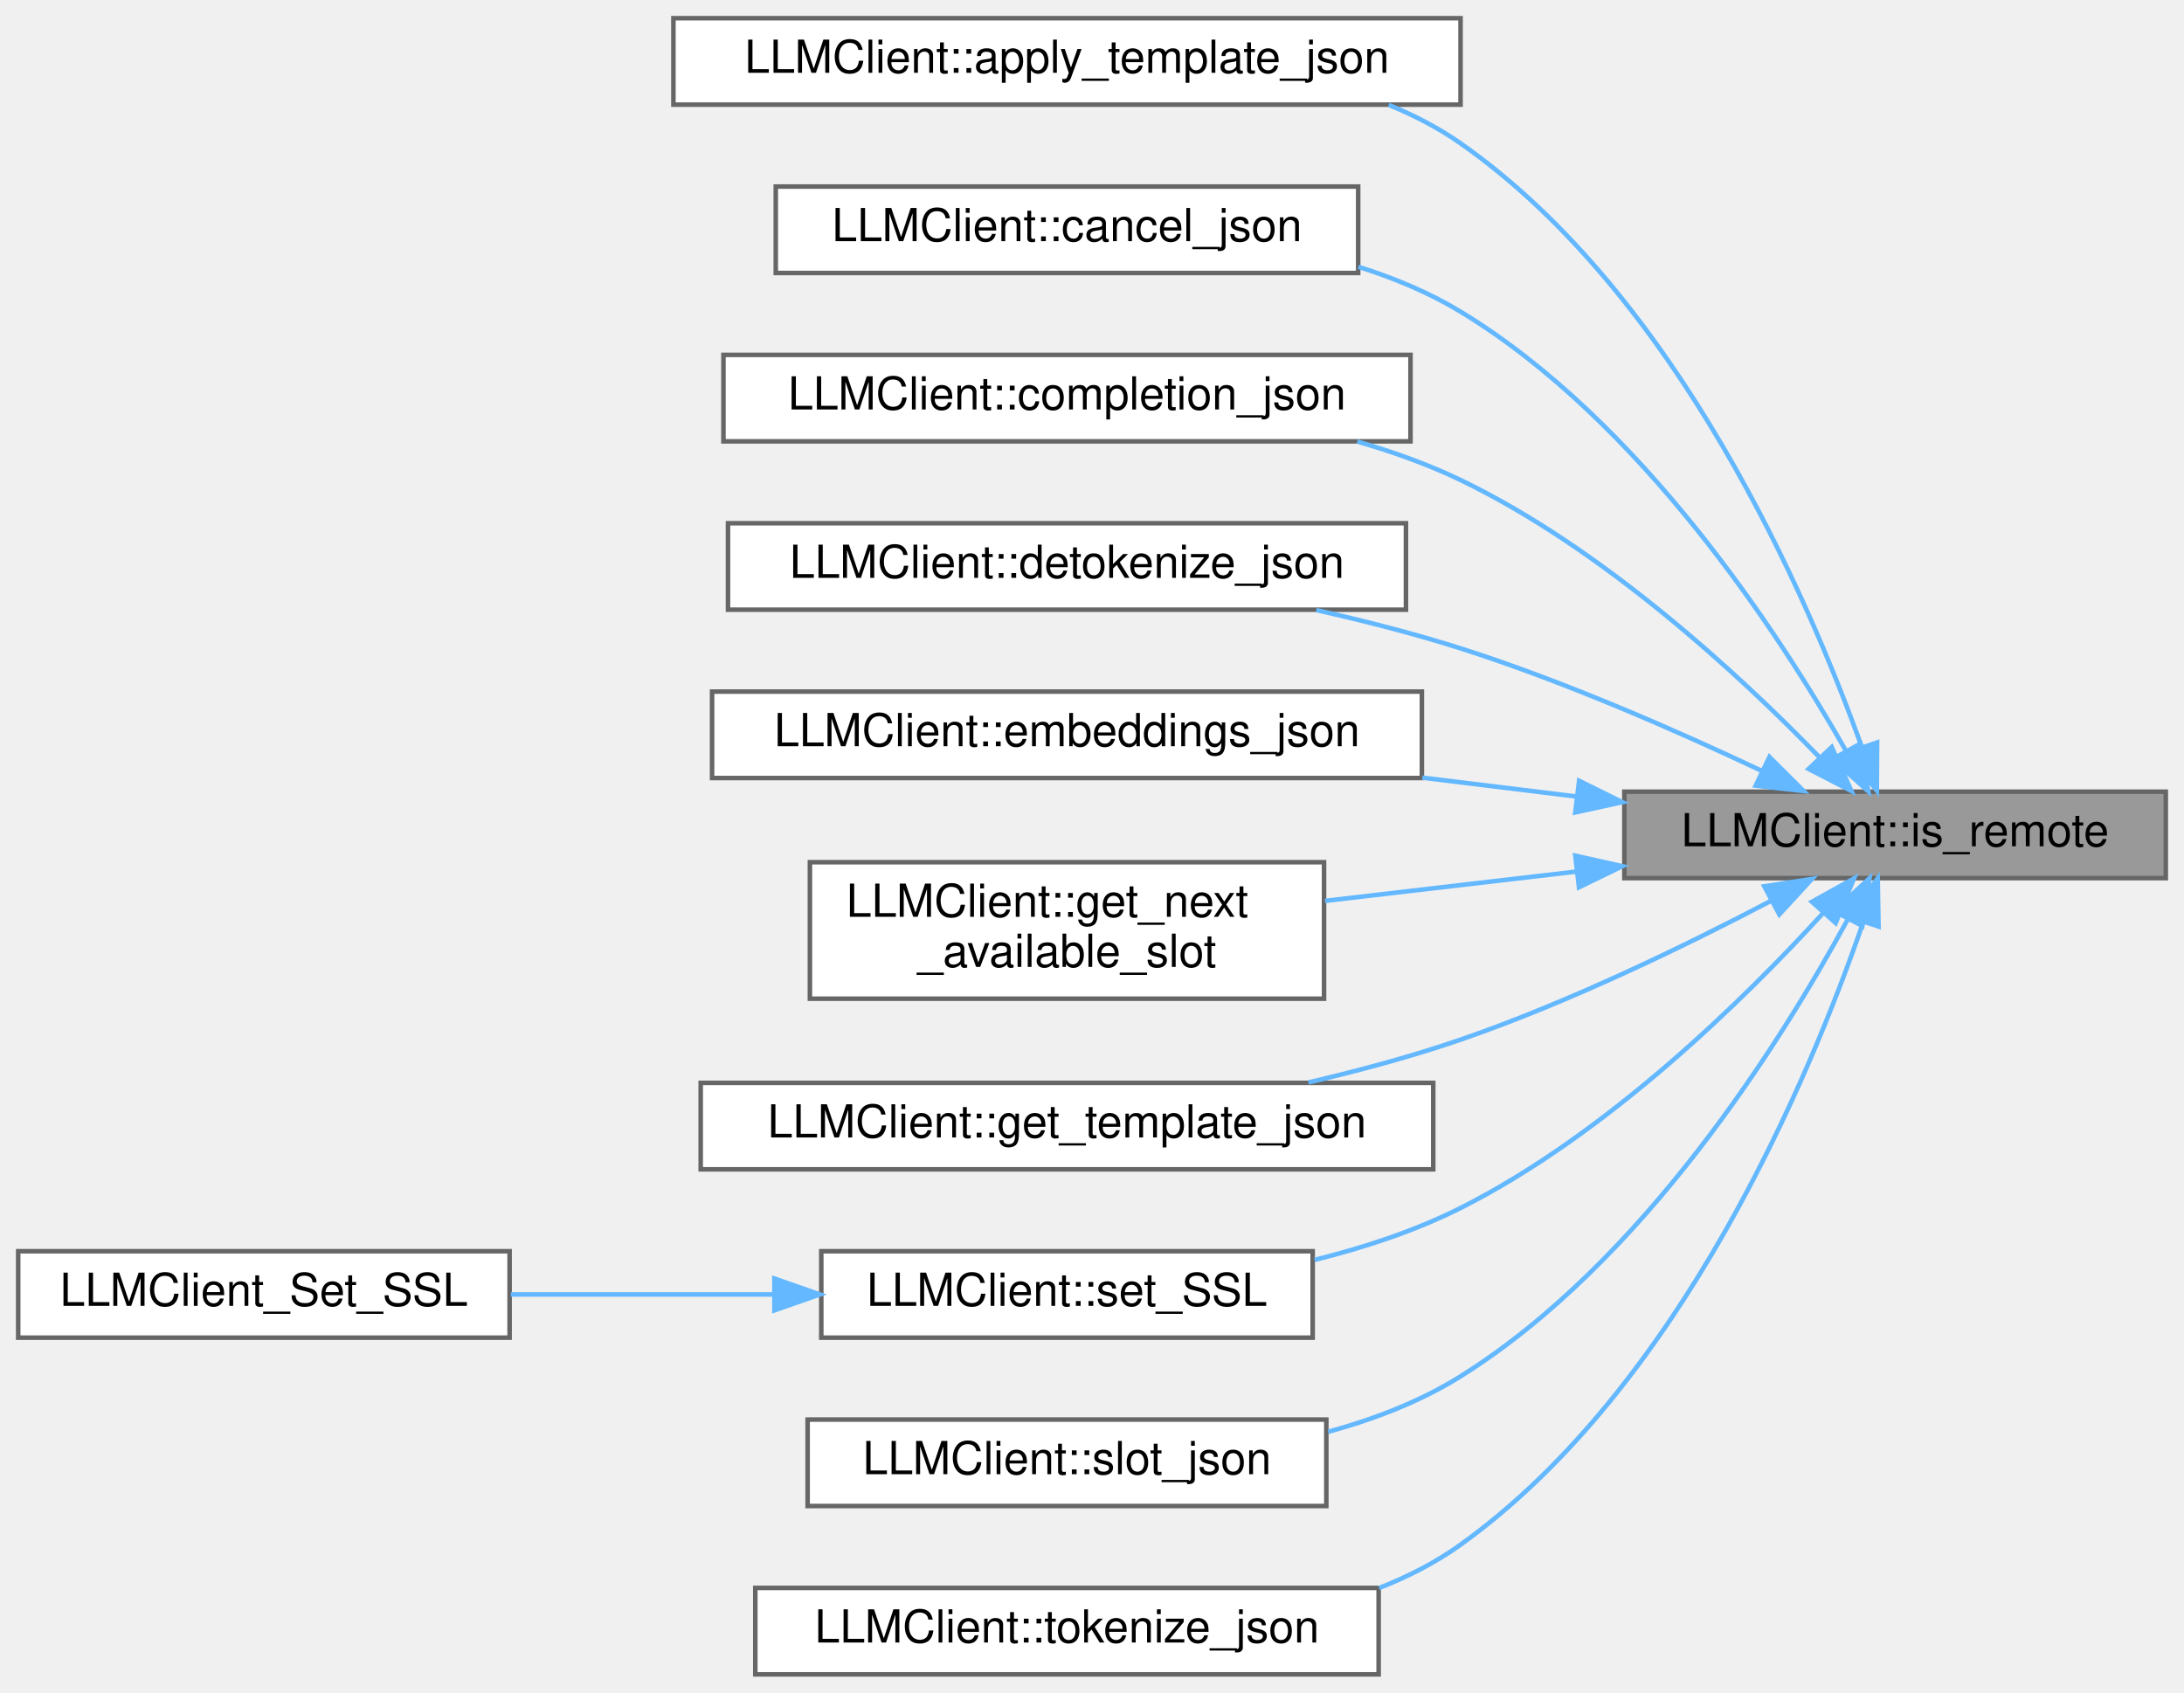
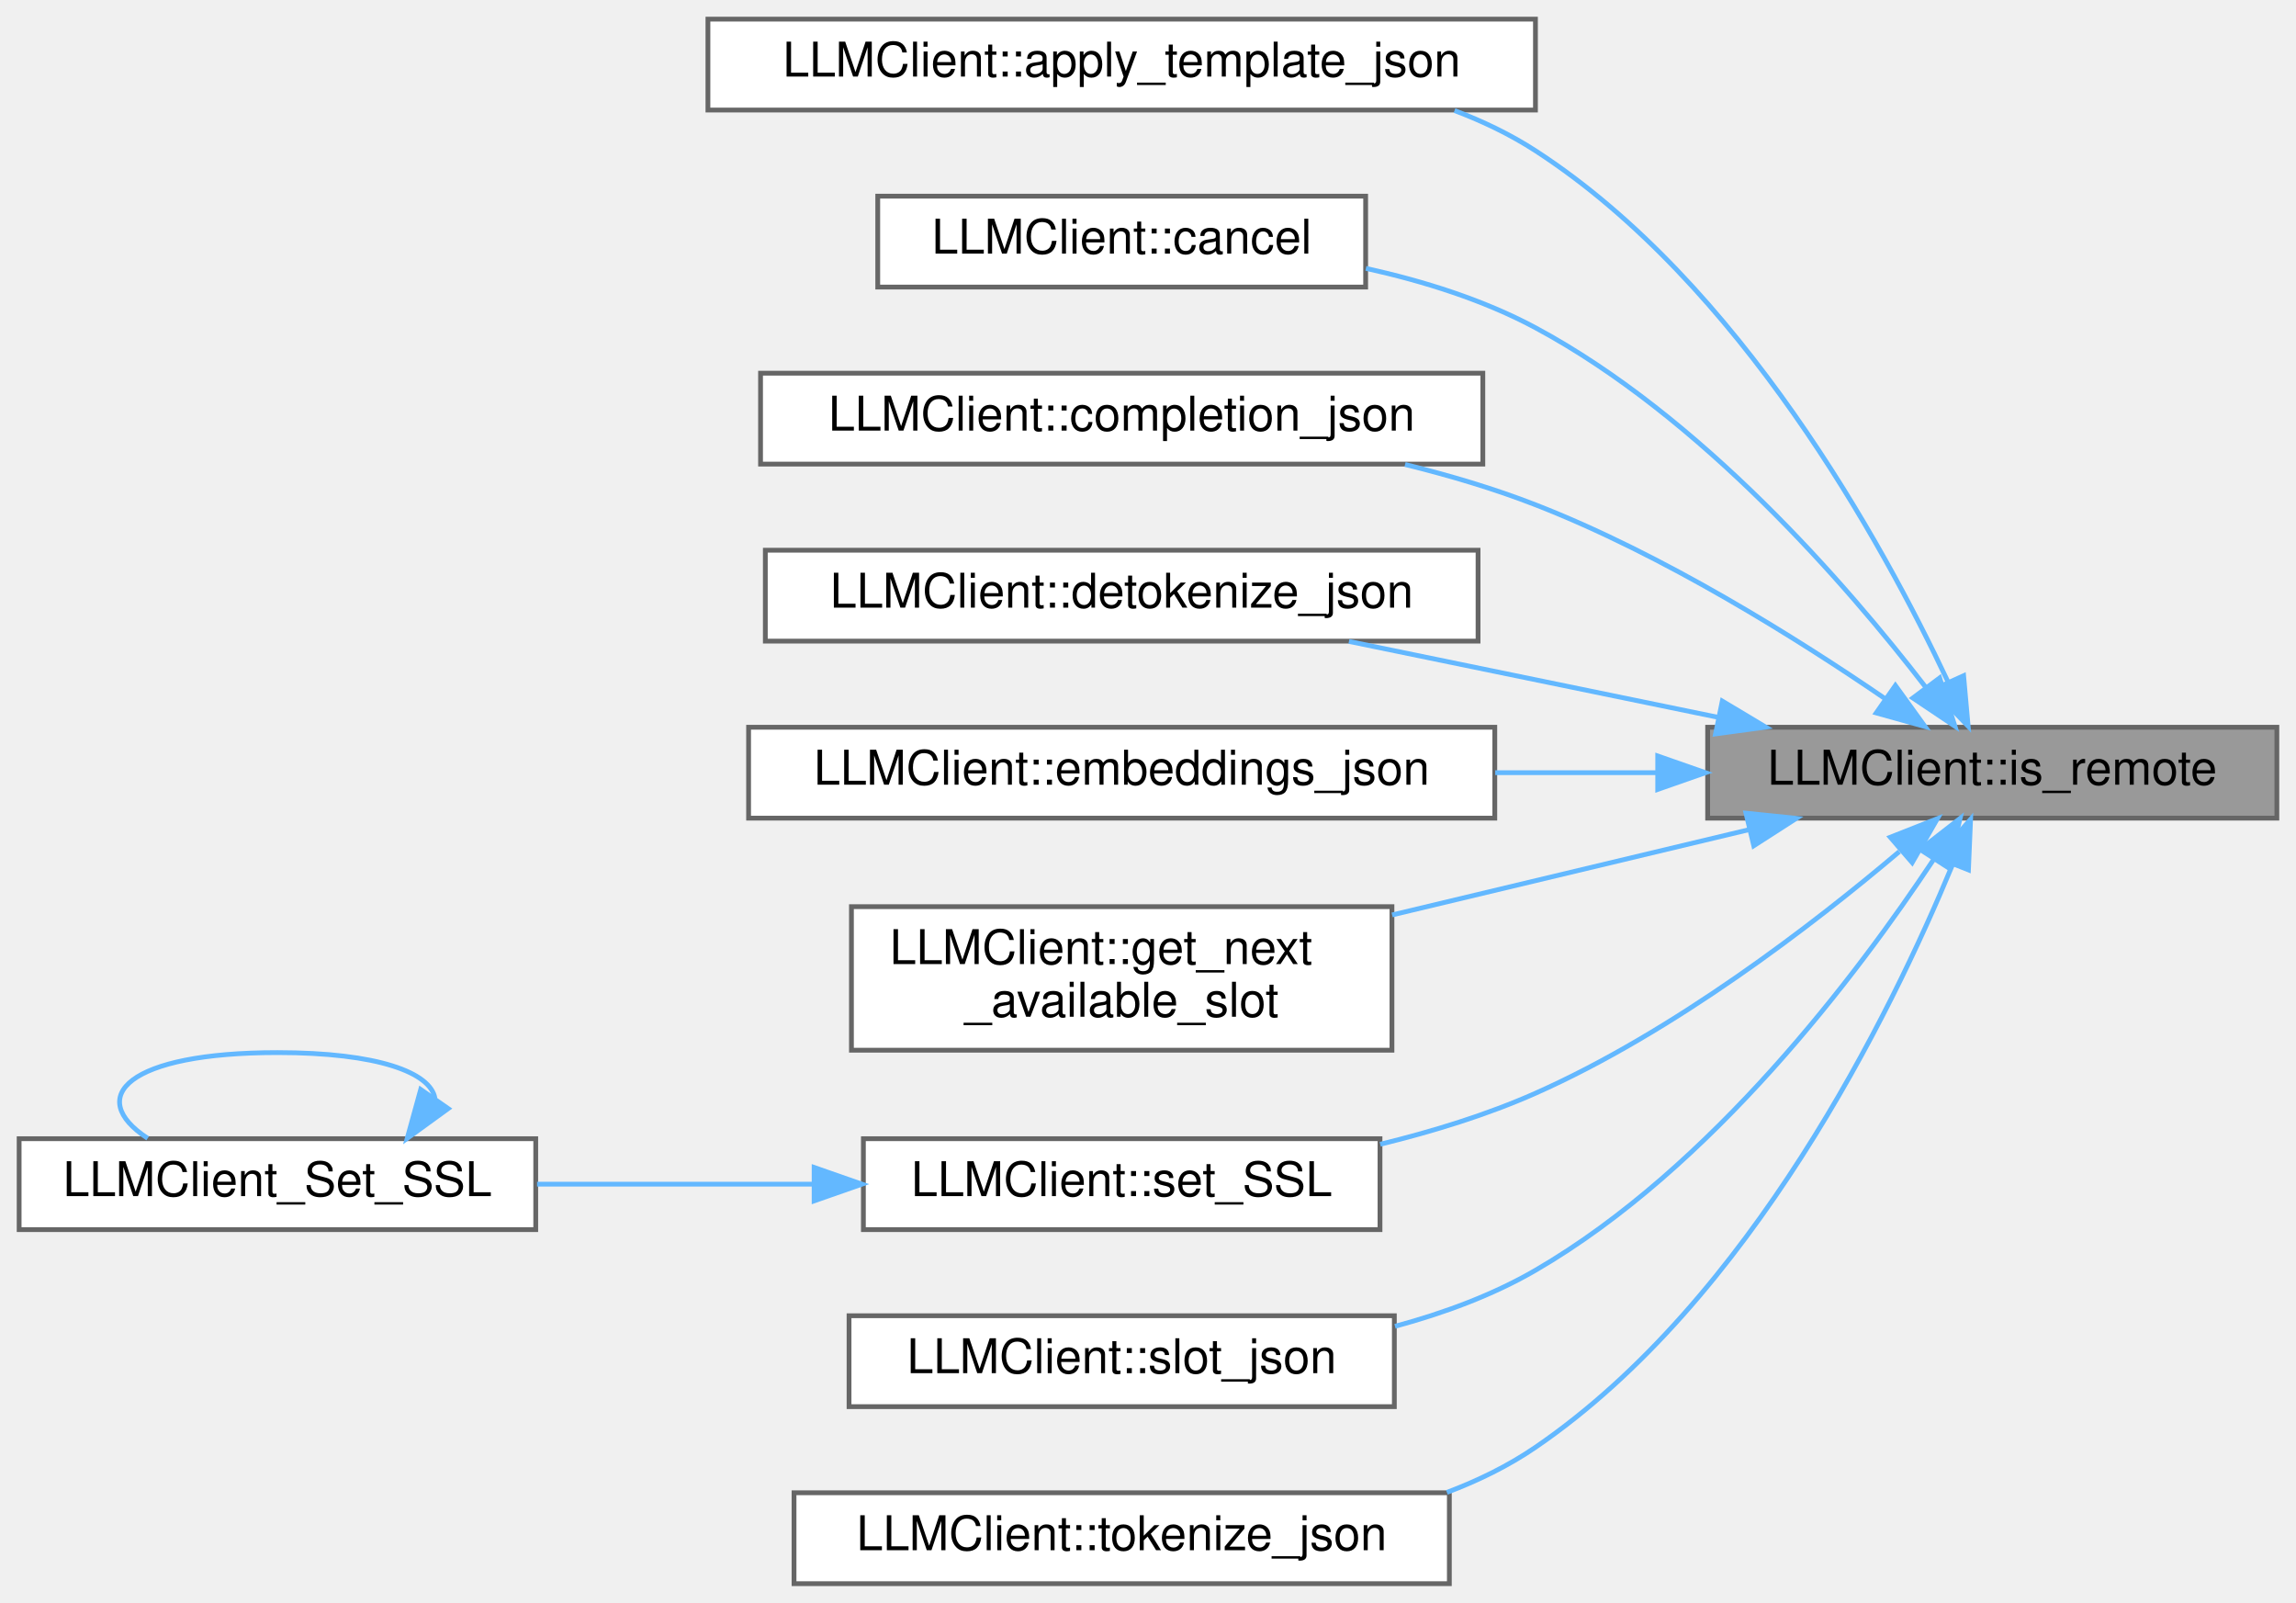
- <svg xmlns="http://www.w3.org/2000/svg" xmlns:xlink="http://www.w3.org/1999/xlink" width="480pt" height="372pt" viewBox="0.00 0.00 480.00 372.00">
-   <g id="graph0" class="graph" transform="scale(1 1) rotate(0) translate(4 368)">
+ <svg xmlns="http://www.w3.org/2000/svg" xmlns:xlink="http://www.w3.org/1999/xlink" width="480pt" height="335pt" viewBox="0.00 0.00 480.00 335.00">
+   <g id="graph0" class="graph" transform="scale(1 1) rotate(0) translate(4 331)">
    <g id="Node000001" class="node">
      <g id="a_Node000001">
        <a xlink:title="Check if this is a remote client.">
-           <polygon fill="#999999" stroke="#666666" points="472,-194 353,-194 353,-175 472,-175 472,-194" />
-           <text text-anchor="middle" x="412.5" y="-182" font-family="Helvetica,sans-Serif" font-size="10.00">LLMClient::is_remote</text>
+           <polygon fill="#999999" stroke="#666666" points="472,-179 353,-179 353,-160 472,-160 472,-179" />
+           <text text-anchor="middle" x="412.5" y="-167" font-family="Helvetica,sans-Serif" font-size="10.00">LLMClient::is_remote</text>
        </a>
      </g>
    </g>
    <g id="Node000002" class="node">
      <g id="a_Node000002">
-         <a xlink:href="classLLMClient.html#a5e0d4af22b373efdb12ab7512ff48f5f" target="_top" xlink:title="Apply template to messages (override)">
-           <polygon fill="white" stroke="#666666" points="317,-364 144,-364 144,-345 317,-345 317,-364" />
-           <text text-anchor="middle" x="230.5" y="-352" font-family="Helvetica,sans-Serif" font-size="10.00">LLMClient::apply_template_json</text>
+         <a xlink:href="classLLMClient.html#a5e0d4af22b373efdb12ab7512ff48f5f" target="_top" xlink:title="Apply a chat template to message data.">
+           <polygon fill="white" stroke="#666666" points="317,-327 144,-327 144,-308 317,-308 317,-327" />
+           <text text-anchor="middle" x="230.5" y="-315" font-family="Helvetica,sans-Serif" font-size="10.00">LLMClient::apply_template_json</text>
        </a>
      </g>
    </g>
    <g id="edge1_Node000001_Node000002" class="edge">
      <g id="a_edge1_Node000001_Node000002">
        <a xlink:title=" ">
-           <path fill="none" stroke="#63b8ff" d="M405.12,-204C393.31,-236.88 364.79,-303.03 317,-336.5 312.15,-339.89 306.8,-342.67 301.21,-344.94" />
-           <polygon fill="#63b8ff" stroke="#63b8ff" points="408.55,-204.82 408.49,-194.22 401.93,-202.54 408.55,-204.82" />
+           <path fill="none" stroke="#63b8ff" d="M403.19,-188.61C389.59,-217.49 359.76,-271.8 317,-299.5 311.78,-302.88 306.04,-305.64 300.08,-307.89" />
+           <polygon fill="#63b8ff" stroke="#63b8ff" points="406.51,-189.77 407.46,-179.22 400.13,-186.87 406.51,-189.77" />
        </a>
      </g>
    </g>
    <g id="Node000003" class="node">
      <g id="a_Node000003">
-         <a xlink:href="classLLMClient.html#aa448effb4e9301004d544bb85b29f196" target="_top" xlink:title="Cancel running request (override)">
-           <polygon fill="white" stroke="#666666" points="294.5,-327 166.5,-327 166.5,-308 294.5,-308 294.5,-327" />
-           <text text-anchor="middle" x="230.5" y="-315" font-family="Helvetica,sans-Serif" font-size="10.00">LLMClient::cancel_json</text>
+         <a xlink:href="classLLMClient.html#af0eeeae8c4360c2c8a9af632d13beb1d" target="_top" xlink:title="Cancel running request (override)">
+           <polygon fill="white" stroke="#666666" points="281.5,-290 179.5,-290 179.5,-271 281.5,-271 281.5,-290" />
+           <text text-anchor="middle" x="230.5" y="-278" font-family="Helvetica,sans-Serif" font-size="10.00">LLMClient::cancel</text>
        </a>
      </g>
    </g>
    <g id="edge2_Node000001_Node000003" class="edge">
      <g id="a_edge2_Node000001_Node000003">
        <a xlink:title=" ">
-           <path fill="none" stroke="#63b8ff" d="M401.76,-202.89C387.03,-228.78 356.58,-275.5 317,-299.5 310.13,-303.67 302.43,-306.88 294.56,-309.36" />
-           <polygon fill="#63b8ff" stroke="#63b8ff" points="404.85,-204.53 406.62,-194.08 398.72,-201.15 404.85,-204.53" />
+           <path fill="none" stroke="#63b8ff" d="M398.53,-187.44C382.06,-208.8 351.61,-243.93 317,-262.5 306.17,-268.31 293.64,-272.24 281.56,-274.91" />
+           <polygon fill="#63b8ff" stroke="#63b8ff" points="401.5,-189.31 404.7,-179.21 395.9,-185.11 401.5,-189.31" />
        </a>
      </g>
    </g>
    <g id="Node000004" class="node">
      <g id="a_Node000004">
        <a xlink:href="classLLMClient.html#a9613eb92ed2660c3e086754eaf1e3db6" target="_top" xlink:title="Generate text completion (override)">
-           <polygon fill="white" stroke="#666666" points="306,-290 155,-290 155,-271 306,-271 306,-290" />
-           <text text-anchor="middle" x="230.5" y="-278" font-family="Helvetica,sans-Serif" font-size="10.00">LLMClient::completion_json</text>
+           <polygon fill="white" stroke="#666666" points="306,-253 155,-253 155,-234 306,-234 306,-253" />
+           <text text-anchor="middle" x="230.5" y="-241" font-family="Helvetica,sans-Serif" font-size="10.00">LLMClient::completion_json</text>
        </a>
      </g>
    </g>
    <g id="edge3_Node000001_Node000004" class="edge">
      <g id="a_edge3_Node000001_Node000004">
        <a xlink:title=" ">
-           <path fill="none" stroke="#63b8ff" d="M395.8,-201.65C378.34,-219.64 348.41,-247.37 317,-262.5 309.89,-265.92 302.15,-268.7 294.31,-270.95" />
-           <polygon fill="#63b8ff" stroke="#63b8ff" points="398.58,-203.81 402.91,-194.15 393.49,-199 398.58,-203.81" />
+           <path fill="none" stroke="#63b8ff" d="M390.17,-184.92C371.66,-197.59 343.73,-215.1 317,-225.5 308.38,-228.86 299.01,-231.64 289.74,-233.92" />
+           <polygon fill="#63b8ff" stroke="#63b8ff" points="392.25,-187.73 398.45,-179.14 388.24,-181.99 392.25,-187.73" />
        </a>
      </g>
    </g>
    <g id="Node000005" class="node">
      <g id="a_Node000005">
-         <a xlink:href="classLLMClient.html#a67449d6548e6bf936bd0ebfc768a8c82" target="_top" xlink:title="Convert tokens to text (override)">
-           <polygon fill="white" stroke="#666666" points="305,-253 156,-253 156,-234 305,-234 305,-253" />
-           <text text-anchor="middle" x="230.5" y="-241" font-family="Helvetica,sans-Serif" font-size="10.00">LLMClient::detokenize_json</text>
+         <a xlink:href="classLLMClient.html#a67449d6548e6bf936bd0ebfc768a8c82" target="_top" xlink:title="Convert tokens back to text.">
+           <polygon fill="white" stroke="#666666" points="305,-216 156,-216 156,-197 305,-197 305,-216" />
+           <text text-anchor="middle" x="230.5" y="-204" font-family="Helvetica,sans-Serif" font-size="10.00">LLMClient::detokenize_json</text>
        </a>
      </g>
    </g>
    <g id="edge4_Node000001_Node000005" class="edge">
      <g id="a_edge4_Node000001_Node000005">
        <a xlink:title=" ">
-           <path fill="none" stroke="#63b8ff" d="M383.35,-198.5C364.86,-207.24 339.93,-218.2 317,-225.5 306.88,-228.72 295.91,-231.53 285.3,-233.91" />
-           <polygon fill="#63b8ff" stroke="#63b8ff" points="384.89,-201.64 392.39,-194.15 381.86,-195.33 384.89,-201.64" />
+           <path fill="none" stroke="#63b8ff" d="M355.15,-181.08C330.34,-186.18 301.56,-192.1 278.01,-196.94" />
+           <polygon fill="#63b8ff" stroke="#63b8ff" points="356.06,-184.47 365.15,-179.03 354.65,-177.61 356.06,-184.47" />
        </a>
      </g>
    </g>
    <g id="Node000006" class="node">
      <g id="a_Node000006">
-         <a xlink:href="classLLMClient.html#ad25a26b154b875a4e0f0fd7515e6f96f" target="_top" xlink:title="Generate embeddings (override)">
-           <polygon fill="white" stroke="#666666" points="308.5,-216 152.5,-216 152.5,-197 308.5,-197 308.5,-216" />
-           <text text-anchor="middle" x="230.5" y="-204" font-family="Helvetica,sans-Serif" font-size="10.00">LLMClient::embeddings_json</text>
+         <a xlink:href="classLLMClient.html#ad25a26b154b875a4e0f0fd7515e6f96f" target="_top" xlink:title="Generate embeddings with HTTP response support.">
+           <polygon fill="white" stroke="#666666" points="308.5,-179 152.5,-179 152.5,-160 308.5,-160 308.5,-179" />
+           <text text-anchor="middle" x="230.5" y="-167" font-family="Helvetica,sans-Serif" font-size="10.00">LLMClient::embeddings_json</text>
        </a>
      </g>
    </g>
    <g id="edge5_Node000001_Node000006" class="edge">
      <g id="a_edge5_Node000001_Node000006">
        <a xlink:title=" ">
-           <path fill="none" stroke="#63b8ff" d="M342.52,-192.93C331.42,-194.29 319.87,-195.7 308.59,-197.08" />
-           <polygon fill="#63b8ff" stroke="#63b8ff" points="343.06,-196.39 352.56,-191.7 342.21,-189.44 343.06,-196.39" />
+           <path fill="none" stroke="#63b8ff" d="M342.52,-169.5C331.42,-169.5 319.87,-169.5 308.59,-169.5" />
+           <polygon fill="#63b8ff" stroke="#63b8ff" points="342.56,-173 352.56,-169.5 342.56,-166 342.56,-173" />
        </a>
      </g>
    </g>
    <g id="Node000007" class="node">
      <g id="a_Node000007">
        <a xlink:href="classLLMClient.html#a1564f7ffcde80f00ffc57b72531d9882" target="_top" xlink:title="Get available processing slot (override)">
-           <polygon fill="white" stroke="#666666" points="287,-178.5 174,-178.5 174,-148.5 287,-148.5 287,-178.5" />
-           <text text-anchor="start" x="182" y="-166.5" font-family="Helvetica,sans-Serif" font-size="10.00">LLMClient::get_next</text>
-           <text text-anchor="middle" x="230.5" y="-155.5" font-family="Helvetica,sans-Serif" font-size="10.00">_available_slot</text>
+           <polygon fill="white" stroke="#666666" points="287,-141.5 174,-141.5 174,-111.5 287,-111.5 287,-141.5" />
+           <text text-anchor="start" x="182" y="-129.5" font-family="Helvetica,sans-Serif" font-size="10.00">LLMClient::get_next</text>
+           <text text-anchor="middle" x="230.5" y="-118.5" font-family="Helvetica,sans-Serif" font-size="10.00">_available_slot</text>
        </a>
      </g>
    </g>
    <g id="edge6_Node000001_Node000007" class="edge">
      <g id="a_edge6_Node000001_Node000007">
        <a xlink:title=" ">
-           <path fill="none" stroke="#63b8ff" d="M342.54,-176.45C324.24,-174.32 304.71,-172.04 287.21,-170" />
-           <polygon fill="#63b8ff" stroke="#63b8ff" points="342.22,-179.94 352.56,-177.62 343.03,-172.99 342.22,-179.94" />
+           <path fill="none" stroke="#63b8ff" d="M361.59,-157.58C338.44,-152.05 310.84,-145.45 287.04,-139.77" />
+           <polygon fill="#63b8ff" stroke="#63b8ff" points="361.01,-161.04 371.55,-159.96 362.64,-154.23 361.01,-161.04" />
        </a>
      </g>
    </g>
    <g id="Node000008" class="node">
      <g id="a_Node000008">
-         <a xlink:href="classLLMClient.html#a83f45973cd16a07972613e38b481c8fc" target="_top" xlink:title="Get template JSON (override)">
-           <polygon fill="white" stroke="#666666" points="311,-130 150,-130 150,-111 311,-111 311,-130" />
-           <text text-anchor="middle" x="230.5" y="-118" font-family="Helvetica,sans-Serif" font-size="10.00">LLMClient::get_template_json</text>
+         <a xlink:href="classLLMClient.html#a17346625e29f46f976adc93388724668" target="_top" xlink:title="Configure SSL certificate for remote connections.">
+           <polygon fill="white" stroke="#666666" points="284.5,-93 176.5,-93 176.5,-74 284.5,-74 284.5,-93" />
+           <text text-anchor="middle" x="230.5" y="-81" font-family="Helvetica,sans-Serif" font-size="10.00">LLMClient::set_SSL</text>
        </a>
      </g>
    </g>
    <g id="edge7_Node000001_Node000008" class="edge">
      <g id="a_edge7_Node000001_Node000008">
        <a xlink:title=" ">
-           <path fill="none" stroke="#63b8ff" d="M385.21,-170C366.62,-160.25 340.85,-147.71 317,-139.5 306.36,-135.84 294.73,-132.7 283.57,-130.1" />
-           <polygon fill="#63b8ff" stroke="#63b8ff" points="383.76,-173.2 394.24,-174.82 387.06,-167.02 383.76,-173.2" />
+           <path fill="none" stroke="#63b8ff" d="M393.07,-153.01C374.96,-137.68 345.91,-115.33 317,-102.5 306.85,-98 295.54,-94.52 284.55,-91.84" />
+           <polygon fill="#63b8ff" stroke="#63b8ff" points="391.18,-156.01 401.04,-159.9 395.76,-150.71 391.18,-156.01" />
+         </a>
+       </g>
+     </g>
+     <g id="Node000010" class="node">
+       <g id="a_Node000010">
+         <a xlink:href="classLLMClient.html#a273747787cead016d69c57780d9c11ba" target="_top" xlink:title="Manage slots with HTTP response support.">
+           <polygon fill="white" stroke="#666666" points="287.5,-56 173.5,-56 173.5,-37 287.5,-37 287.5,-56" />
+           <text text-anchor="middle" x="230.5" y="-44" font-family="Helvetica,sans-Serif" font-size="10.00">LLMClient::slot_json</text>
+         </a>
+       </g>
+     </g>
+     <g id="edge10_Node000001_Node000010" class="edge">
+       <g id="a_edge10_Node000001_Node000010">
+         <a xlink:title=" ">
+           <path fill="none" stroke="#63b8ff" d="M400.17,-151.25C384.49,-127.62 353.9,-86.92 317,-65.5 308.06,-60.31 297.83,-56.54 287.64,-53.79" />
+           <polygon fill="#63b8ff" stroke="#63b8ff" points="397.42,-153.44 405.78,-159.95 403.3,-149.65 397.42,-153.44" />
+         </a>
+       </g>
+     </g>
+     <g id="Node000011" class="node">
+       <g id="a_Node000011">
+         <a xlink:href="classLLMClient.html#aedfc3267eeda5ae10fef18f614b5df0f" target="_top" xlink:title="Tokenize input (override)">
+           <polygon fill="white" stroke="#666666" points="299,-19 162,-19 162,0 299,0 299,-19" />
+           <text text-anchor="middle" x="230.5" y="-7" font-family="Helvetica,sans-Serif" font-size="10.00">LLMClient::tokenize_json</text>
+         </a>
+       </g>
+     </g>
+     <g id="edge11_Node000001_Node000011" class="edge">
+       <g id="a_edge11_Node000001_Node000011">
+         <a xlink:title=" ">
+           <path fill="none" stroke="#63b8ff" d="M404.15,-150.16C391.37,-119.31 362.05,-59.29 317,-28.5 311.35,-24.64 305.05,-21.55 298.49,-19.08" />
+           <polygon fill="#63b8ff" stroke="#63b8ff" points="401.02,-151.77 407.97,-159.76 407.52,-149.18 401.02,-151.77" />
        </a>
      </g>
    </g>
    <g id="Node000009" class="node">
      <g id="a_Node000009">
-         <a xlink:href="classLLMClient.html#a17346625e29f46f976adc93388724668" target="_top" xlink:title="Configure SSL certificate for remote connections.">
-           <polygon fill="white" stroke="#666666" points="284.5,-93 176.5,-93 176.5,-74 284.5,-74 284.5,-93" />
-           <text text-anchor="middle" x="230.5" y="-81" font-family="Helvetica,sans-Serif" font-size="10.00">LLMClient::set_SSL</text>
-         </a>
-       </g>
-     </g>
-     <g id="edge8_Node000001_Node000009" class="edge">
-       <g id="a_edge8_Node000001_Node000009">
-         <a xlink:title=" ">
-           <path fill="none" stroke="#63b8ff" d="M396.73,-167.37C379.51,-148.52 349.28,-118.76 317,-102.5 307.09,-97.51 295.87,-93.81 284.91,-91.09" />
-           <polygon fill="#63b8ff" stroke="#63b8ff" points="394.21,-169.8 403.48,-174.94 399.44,-165.14 394.21,-169.8" />
-         </a>
-       </g>
-     </g>
-     <g id="Node000011" class="node">
-       <g id="a_Node000011">
-         <a xlink:href="classLLMClient.html#a273747787cead016d69c57780d9c11ba" target="_top" xlink:title="Manage processing slots (override)">
-           <polygon fill="white" stroke="#666666" points="287.5,-56 173.5,-56 173.5,-37 287.5,-37 287.5,-56" />
-           <text text-anchor="middle" x="230.5" y="-44" font-family="Helvetica,sans-Serif" font-size="10.00">LLMClient::slot_json</text>
-         </a>
-       </g>
-     </g>
-     <g id="edge10_Node000001_Node000011" class="edge">
-       <g id="a_edge10_Node000001_Node000011">
-         <a xlink:title=" ">
-           <path fill="none" stroke="#63b8ff" d="M402.1,-165.93C387.62,-139.29 357.26,-90.69 317,-65.5 308.23,-60.01 298.09,-56.1 287.93,-53.32" />
-           <polygon fill="#63b8ff" stroke="#63b8ff" points="399.11,-167.75 406.86,-174.96 405.3,-164.48 399.11,-167.75" />
-         </a>
-       </g>
-     </g>
-     <g id="Node000012" class="node">
-       <g id="a_Node000012">
-         <a xlink:href="classLLMClient.html#aedfc3267eeda5ae10fef18f614b5df0f" target="_top" xlink:title="Tokenize text input (override)">
-           <polygon fill="white" stroke="#666666" points="299,-19 162,-19 162,0 299,0 299,-19" />
-           <text text-anchor="middle" x="230.5" y="-7" font-family="Helvetica,sans-Serif" font-size="10.00">LLMClient::tokenize_json</text>
-         </a>
-       </g>
-     </g>
-     <g id="edge11_Node000001_Node000012" class="edge">
-       <g id="a_edge11_Node000001_Node000012">
-         <a xlink:title=" ">
-           <path fill="none" stroke="#63b8ff" d="M405.4,-165.03C393.86,-131.55 365.54,-63.33 317,-28.5 311.56,-24.6 305.47,-21.48 299.11,-18.98" />
-           <polygon fill="#63b8ff" stroke="#63b8ff" points="402.22,-166.56 408.68,-174.95 408.87,-164.36 402.22,-166.56" />
-         </a>
-       </g>
-     </g>
-     <g id="Node000010" class="node">
-       <g id="a_Node000010">
-         <a xlink:href="group__c__api.html#ga76b46ac93bf8735a0e2bb0e2cc34f4d0" target="_top" xlink:title="Set SSL certificate (C API)">
+         <a xlink:href="LLM__client_8cpp.html#a76b46ac93bf8735a0e2bb0e2cc34f4d0" target="_top" xlink:title="Set SSL certificate (C API)">
          <polygon fill="white" stroke="#666666" points="108,-93 0,-93 0,-74 108,-74 108,-93" />
          <text text-anchor="middle" x="54" y="-81" font-family="Helvetica,sans-Serif" font-size="10.00">LLMClient_Set_SSL</text>
        </a>
      </g>
    </g>
-     <g id="edge9_Node000009_Node000010" class="edge">
-       <g id="a_edge9_Node000009_Node000010">
+     <g id="edge8_Node000008_Node000009" class="edge">
+       <g id="a_edge8_Node000008_Node000009">
        <a xlink:title=" ">
          <path fill="none" stroke="#63b8ff" d="M166.14,-83.5C147.16,-83.5 126.54,-83.5 108.28,-83.5" />
          <polygon fill="#63b8ff" stroke="#63b8ff" points="166.2,-87 176.2,-83.5 166.2,-80 166.2,-87" />
        </a>
      </g>
    </g>
+     <g id="edge9_Node000009_Node000009" class="edge">
+       <g id="a_edge9_Node000009_Node000009">
+         <a xlink:title=" ">
+           <path fill="none" stroke="#63b8ff" d="M86.93,-101.45C86,-106.82 75.02,-111 54,-111 22.72,-111 13.68,-101.73 26.87,-93.08" />
+           <polygon fill="#63b8ff" stroke="#63b8ff" points="89.7,-99.3 81.13,-93.08 83.95,-103.29 89.7,-99.3" />
+         </a>
+       </g>
+     </g>
  </g>
</svg>
